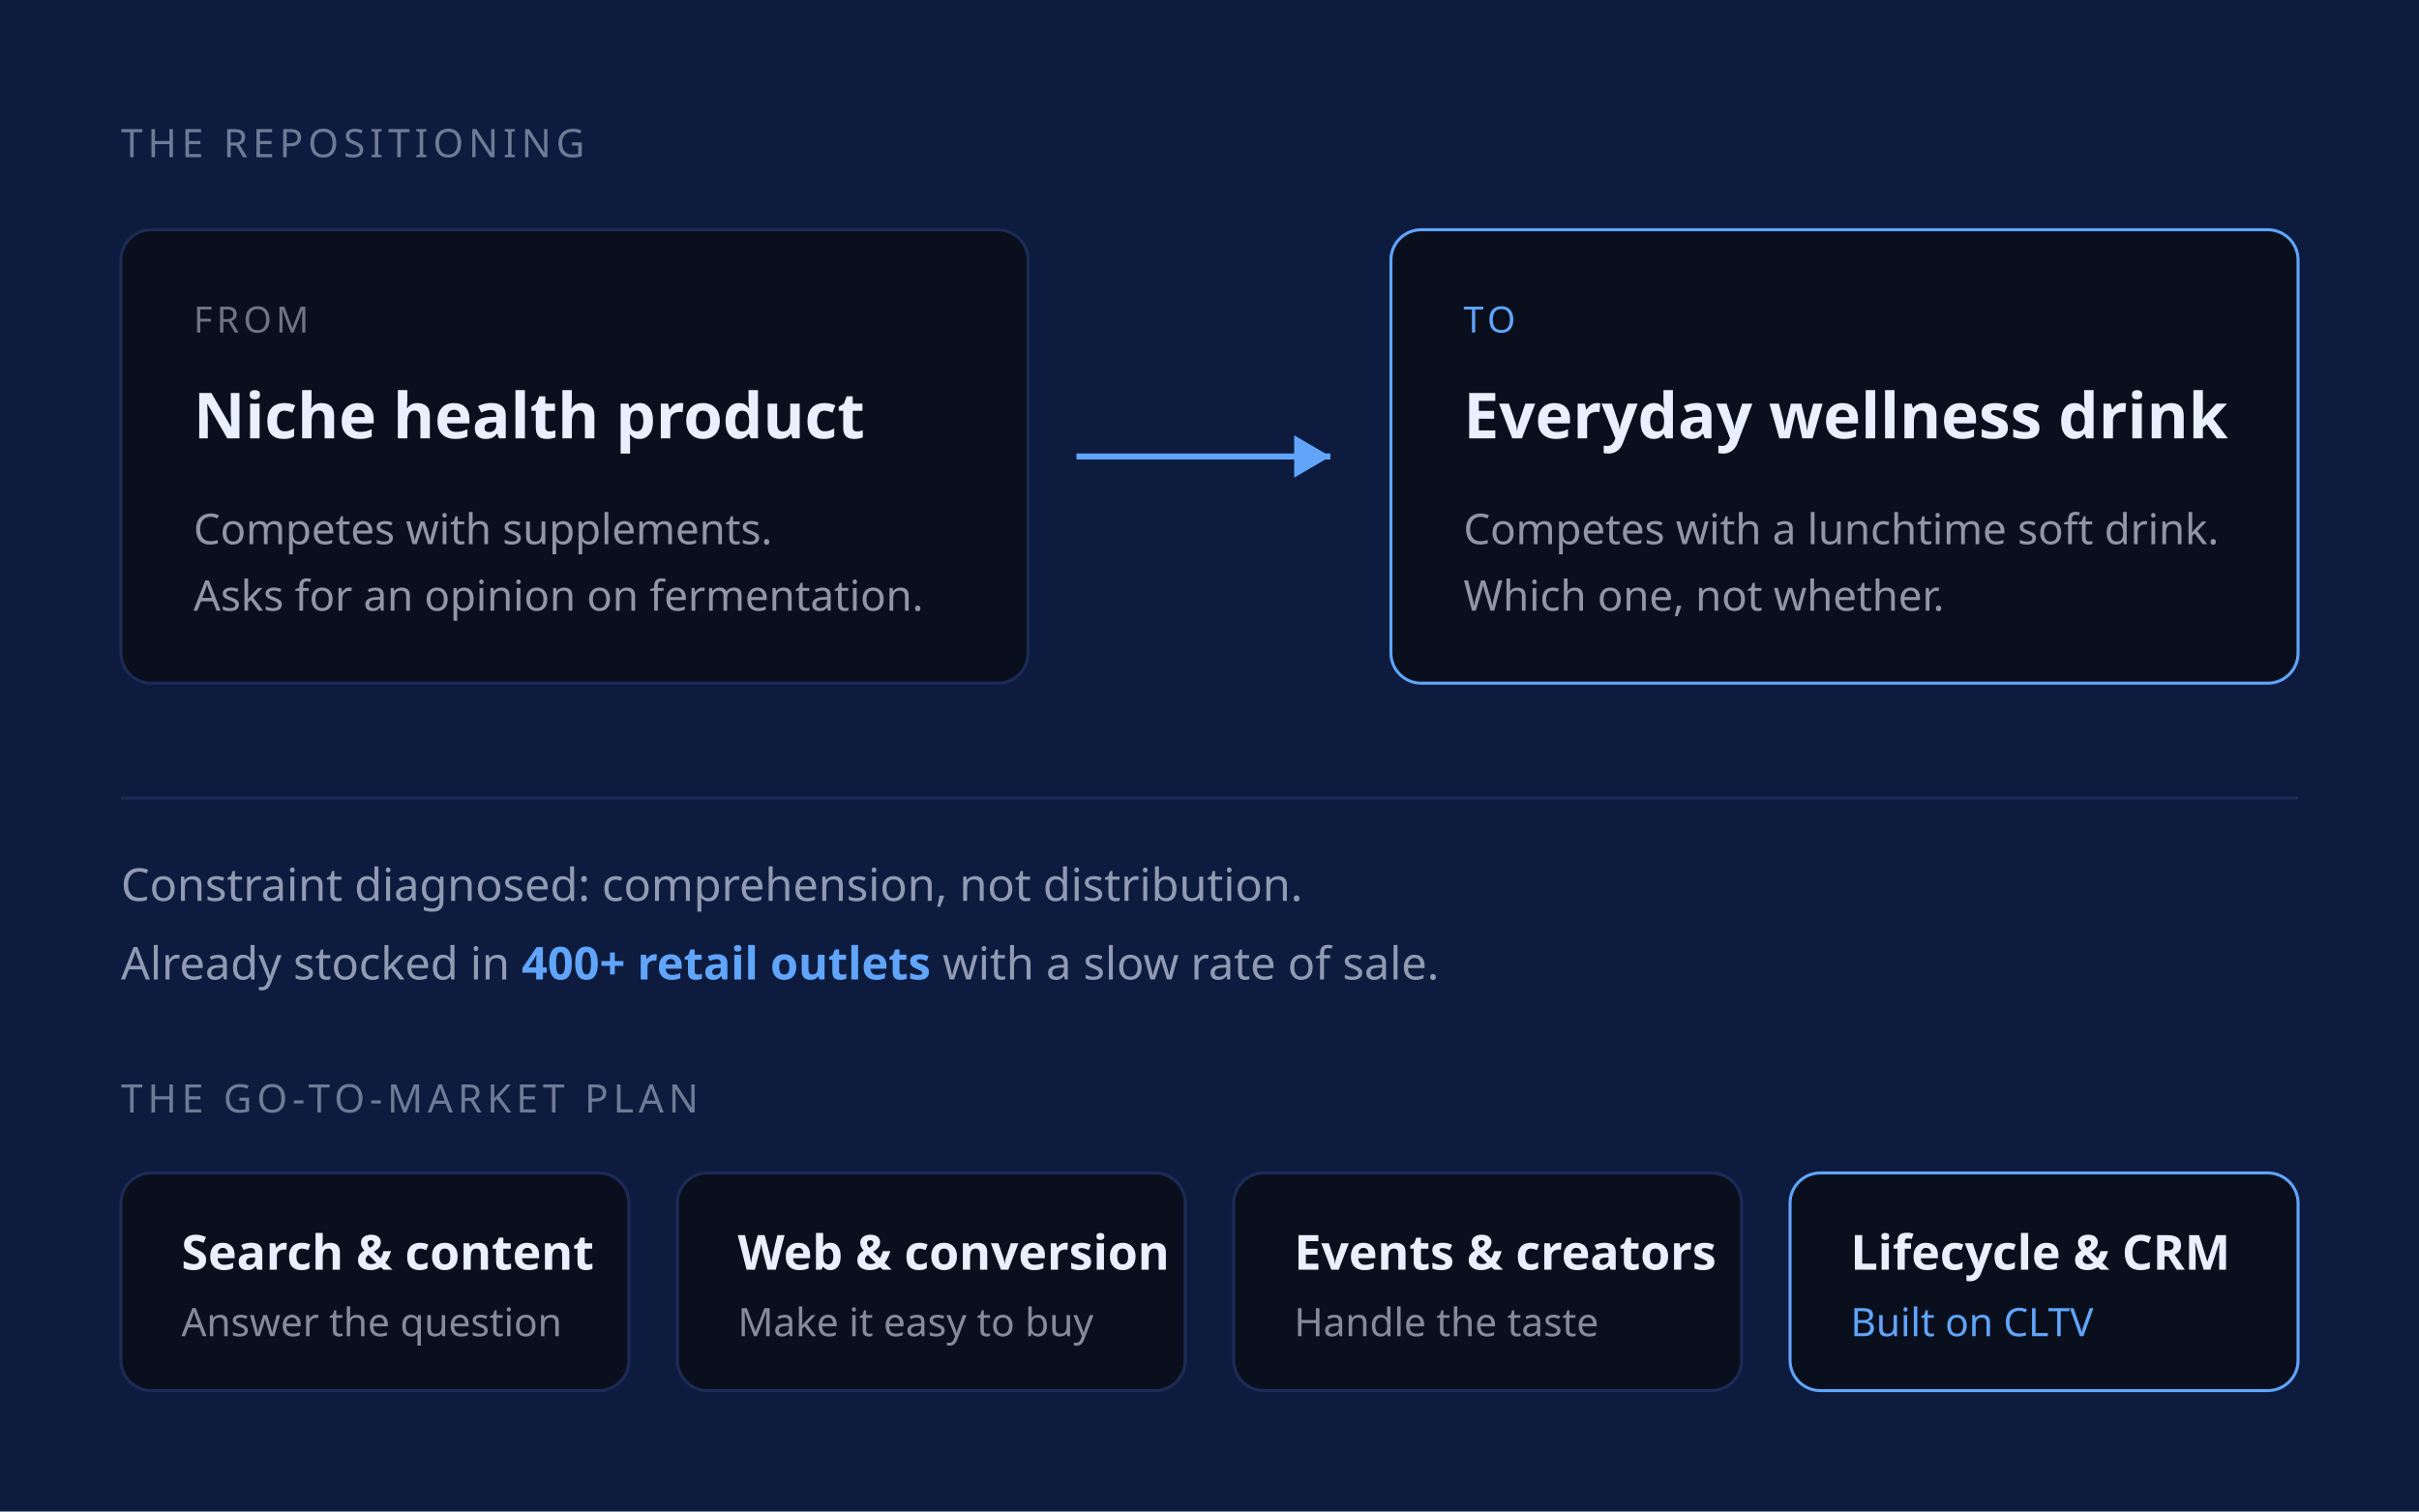
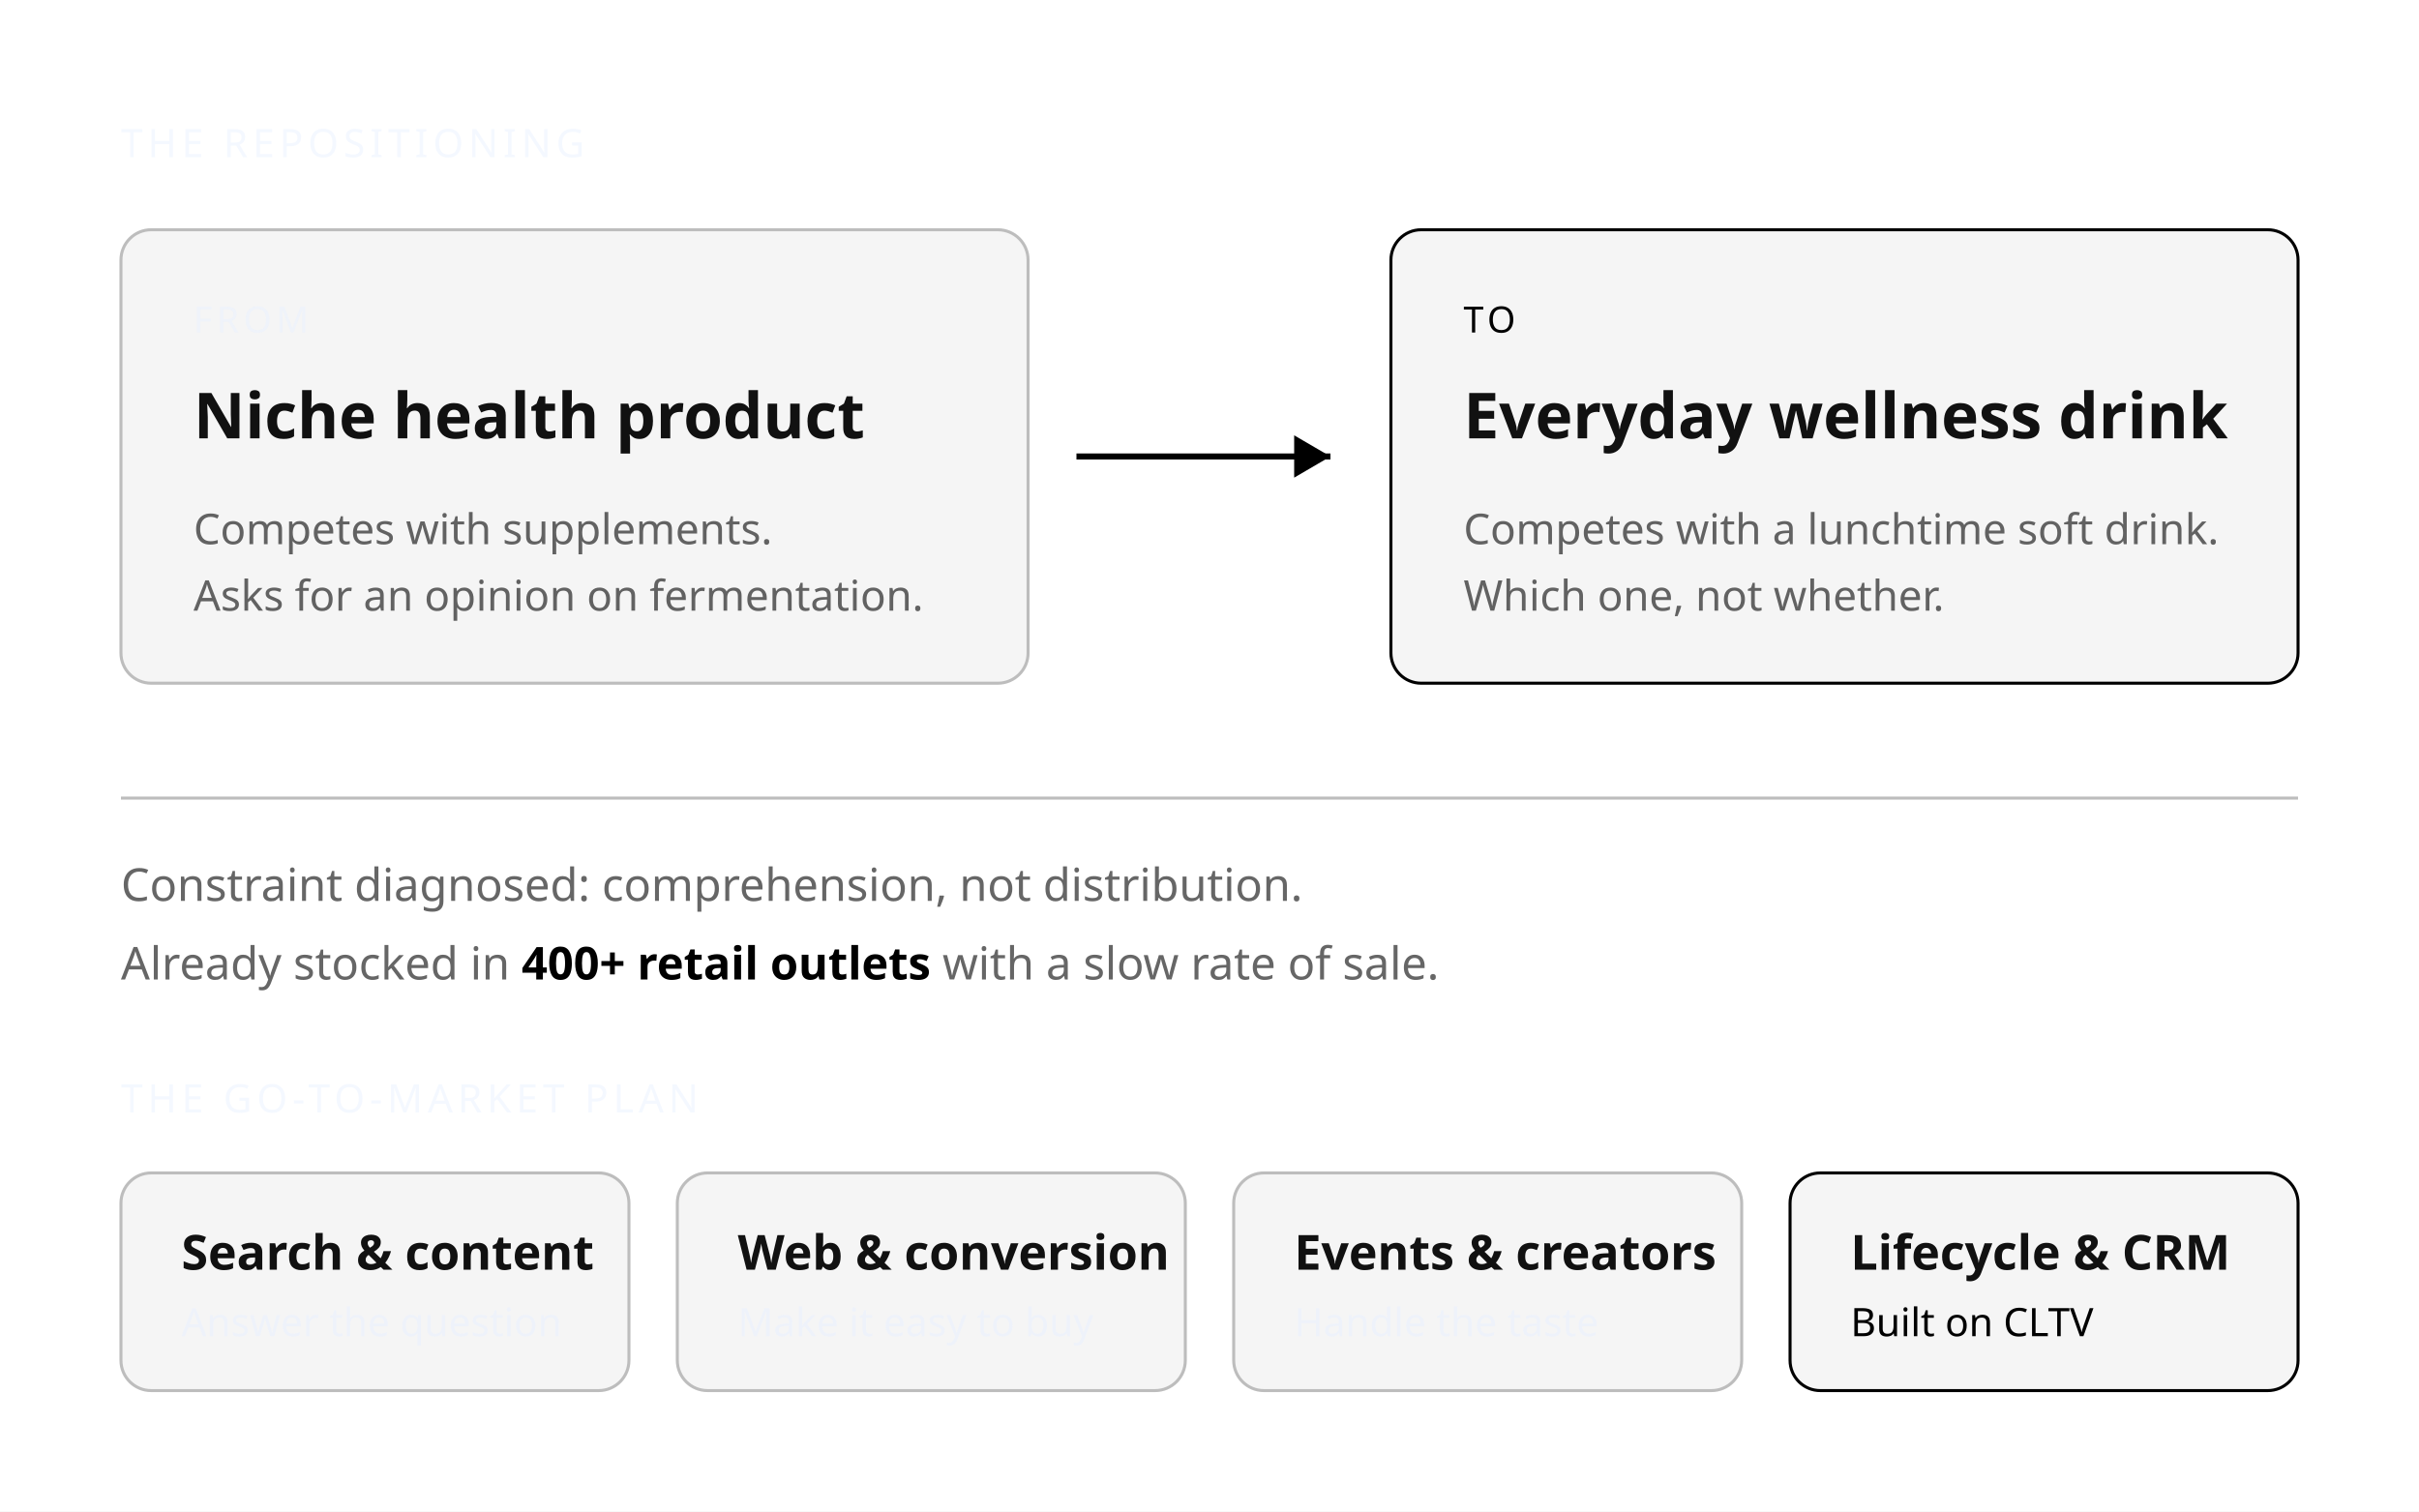
<svg xmlns="http://www.w3.org/2000/svg" viewBox="0 0 800 500" width="800" height="500" role="img" aria-label="Repositioning from niche health product to everyday wellness drink, with four go-to-market workstreams beneath">
-   <rect width="800" height="500" fill="#0d1b3e" />
+   <rect width="800" height="500" fill="#ffffff" />
  <text x="40" y="52" font-family="system-ui, sans-serif" font-size="13" letter-spacing="1.6" fill="rgba(232,240,255,0.45)">THE REPOSITIONING</text>
-   <rect x="40" y="76" width="300" height="150" rx="10" fill="#0a0f1e" stroke="#1c2b56" />
+   <rect x="40" y="76" width="300" height="150" rx="10" fill="#f5f5f5" stroke="#bdbdbd" />
  <text x="64" y="110" font-family="system-ui, sans-serif" font-size="12" letter-spacing="1.4" fill="rgba(232,240,255,0.45)">FROM</text>
-   <text x="64" y="145" font-family="system-ui, sans-serif" font-size="21" font-weight="600" fill="#e8f0ff">Niche health product</text>
-   <text x="64" y="180" font-family="system-ui, sans-serif" font-size="14" fill="rgba(232,240,255,0.6)">Competes with supplements.</text>
-   <text x="64" y="202" font-family="system-ui, sans-serif" font-size="14" fill="rgba(232,240,255,0.6)">Asks for an opinion on fermentation.</text>
-   <line x1="356" y1="151" x2="440" y2="151" stroke="#60a5fa" stroke-width="2" />
-   <path d="M440 151 L428 144 L428 158 Z" fill="#60a5fa" />
-   <rect x="460" y="76" width="300" height="150" rx="10" fill="#0a0f1e" stroke="#60a5fa" />
-   <text x="484" y="110" font-family="system-ui, sans-serif" font-size="12" letter-spacing="1.4" fill="#60a5fa">TO</text>
-   <text x="484" y="145" font-family="system-ui, sans-serif" font-size="21" font-weight="600" fill="#e8f0ff">Everyday wellness drink</text>
-   <text x="484" y="180" font-family="system-ui, sans-serif" font-size="14" fill="rgba(232,240,255,0.6)">Competes with a lunchtime soft drink.</text>
-   <text x="484" y="202" font-family="system-ui, sans-serif" font-size="14" fill="rgba(232,240,255,0.6)">Which one, not whether.</text>
-   <line x1="40" y1="264" x2="760" y2="264" stroke="#1c2b56" />
-   <text x="40" y="298" font-family="system-ui, sans-serif" font-size="15" fill="rgba(232,240,255,0.6)">Constraint diagnosed: comprehension, not distribution.</text>
-   <text x="40" y="324" font-family="system-ui, sans-serif" font-size="15" fill="rgba(232,240,255,0.6)">Already stocked in <tspan fill="#60a5fa" font-weight="600">400+ retail outlets</tspan> with a slow rate of sale.</text>
+   <text x="64" y="145" font-family="system-ui, sans-serif" font-size="21" font-weight="600" fill="#111111">Niche health product</text>
+   <text x="64" y="180" font-family="system-ui, sans-serif" font-size="14" fill="rgba(0,0,0,0.6)">Competes with supplements.</text>
+   <text x="64" y="202" font-family="system-ui, sans-serif" font-size="14" fill="rgba(0,0,0,0.6)">Asks for an opinion on fermentation.</text>
+   <line x1="356" y1="151" x2="440" y2="151" stroke="#000000" stroke-width="2" />
+   <path d="M440 151 L428 144 L428 158 Z" fill="#000000" />
+   <rect x="460" y="76" width="300" height="150" rx="10" fill="#f5f5f5" stroke="#000000" />
+   <text x="484" y="110" font-family="system-ui, sans-serif" font-size="12" letter-spacing="1.4" fill="#000000">TO</text>
+   <text x="484" y="145" font-family="system-ui, sans-serif" font-size="21" font-weight="600" fill="#111111">Everyday wellness drink</text>
+   <text x="484" y="180" font-family="system-ui, sans-serif" font-size="14" fill="rgba(0,0,0,0.6)">Competes with a lunchtime soft drink.</text>
+   <text x="484" y="202" font-family="system-ui, sans-serif" font-size="14" fill="rgba(0,0,0,0.6)">Which one, not whether.</text>
+   <line x1="40" y1="264" x2="760" y2="264" stroke="#bdbdbd" />
+   <text x="40" y="298" font-family="system-ui, sans-serif" font-size="15" fill="rgba(0,0,0,0.6)">Constraint diagnosed: comprehension, not distribution.</text>
+   <text x="40" y="324" font-family="system-ui, sans-serif" font-size="15" fill="rgba(0,0,0,0.6)">Already stocked in <tspan fill="#000000" font-weight="600">400+ retail outlets</tspan> with a slow rate of sale.</text>
  <text x="40" y="368" font-family="system-ui, sans-serif" font-size="13" letter-spacing="1.6" fill="rgba(232,240,255,0.45)">THE GO-TO-MARKET PLAN</text>
-   <rect x="40" y="388" width="168" height="72" rx="10" fill="#0a0f1e" stroke="#1c2b56" />
-   <text x="60" y="420" font-family="system-ui, sans-serif" font-size="16" font-weight="600" fill="#e8f0ff">Search &amp; content</text>
+   <rect x="40" y="388" width="168" height="72" rx="10" fill="#f5f5f5" stroke="#bdbdbd" />
+   <text x="60" y="420" font-family="system-ui, sans-serif" font-size="16" font-weight="600" fill="#111111">Search &amp; content</text>
  <text x="60" y="442" font-family="system-ui, sans-serif" font-size="13" fill="rgba(232,240,255,0.55)">Answer the question</text>
-   <rect x="224" y="388" width="168" height="72" rx="10" fill="#0a0f1e" stroke="#1c2b56" />
-   <text x="244" y="420" font-family="system-ui, sans-serif" font-size="16" font-weight="600" fill="#e8f0ff">Web &amp; conversion</text>
+   <rect x="224" y="388" width="168" height="72" rx="10" fill="#f5f5f5" stroke="#bdbdbd" />
+   <text x="244" y="420" font-family="system-ui, sans-serif" font-size="16" font-weight="600" fill="#111111">Web &amp; conversion</text>
  <text x="244" y="442" font-family="system-ui, sans-serif" font-size="13" fill="rgba(232,240,255,0.55)">Make it easy to buy</text>
-   <rect x="408" y="388" width="168" height="72" rx="10" fill="#0a0f1e" stroke="#1c2b56" />
-   <text x="428" y="420" font-family="system-ui, sans-serif" font-size="16" font-weight="600" fill="#e8f0ff">Events &amp; creators</text>
+   <rect x="408" y="388" width="168" height="72" rx="10" fill="#f5f5f5" stroke="#bdbdbd" />
+   <text x="428" y="420" font-family="system-ui, sans-serif" font-size="16" font-weight="600" fill="#111111">Events &amp; creators</text>
  <text x="428" y="442" font-family="system-ui, sans-serif" font-size="13" fill="rgba(232,240,255,0.55)">Handle the taste</text>
-   <rect x="592" y="388" width="168" height="72" rx="10" fill="#0a0f1e" stroke="#60a5fa" />
-   <text x="612" y="420" font-family="system-ui, sans-serif" font-size="16" font-weight="600" fill="#e8f0ff">Lifecycle &amp; CRM</text>
-   <text x="612" y="442" font-family="system-ui, sans-serif" font-size="13" fill="#60a5fa">Built on CLTV</text>
+   <rect x="592" y="388" width="168" height="72" rx="10" fill="#f5f5f5" stroke="#000000" />
+   <text x="612" y="420" font-family="system-ui, sans-serif" font-size="16" font-weight="600" fill="#111111">Lifecycle &amp; CRM</text>
+   <text x="612" y="442" font-family="system-ui, sans-serif" font-size="13" fill="#000000">Built on CLTV</text>
</svg>
